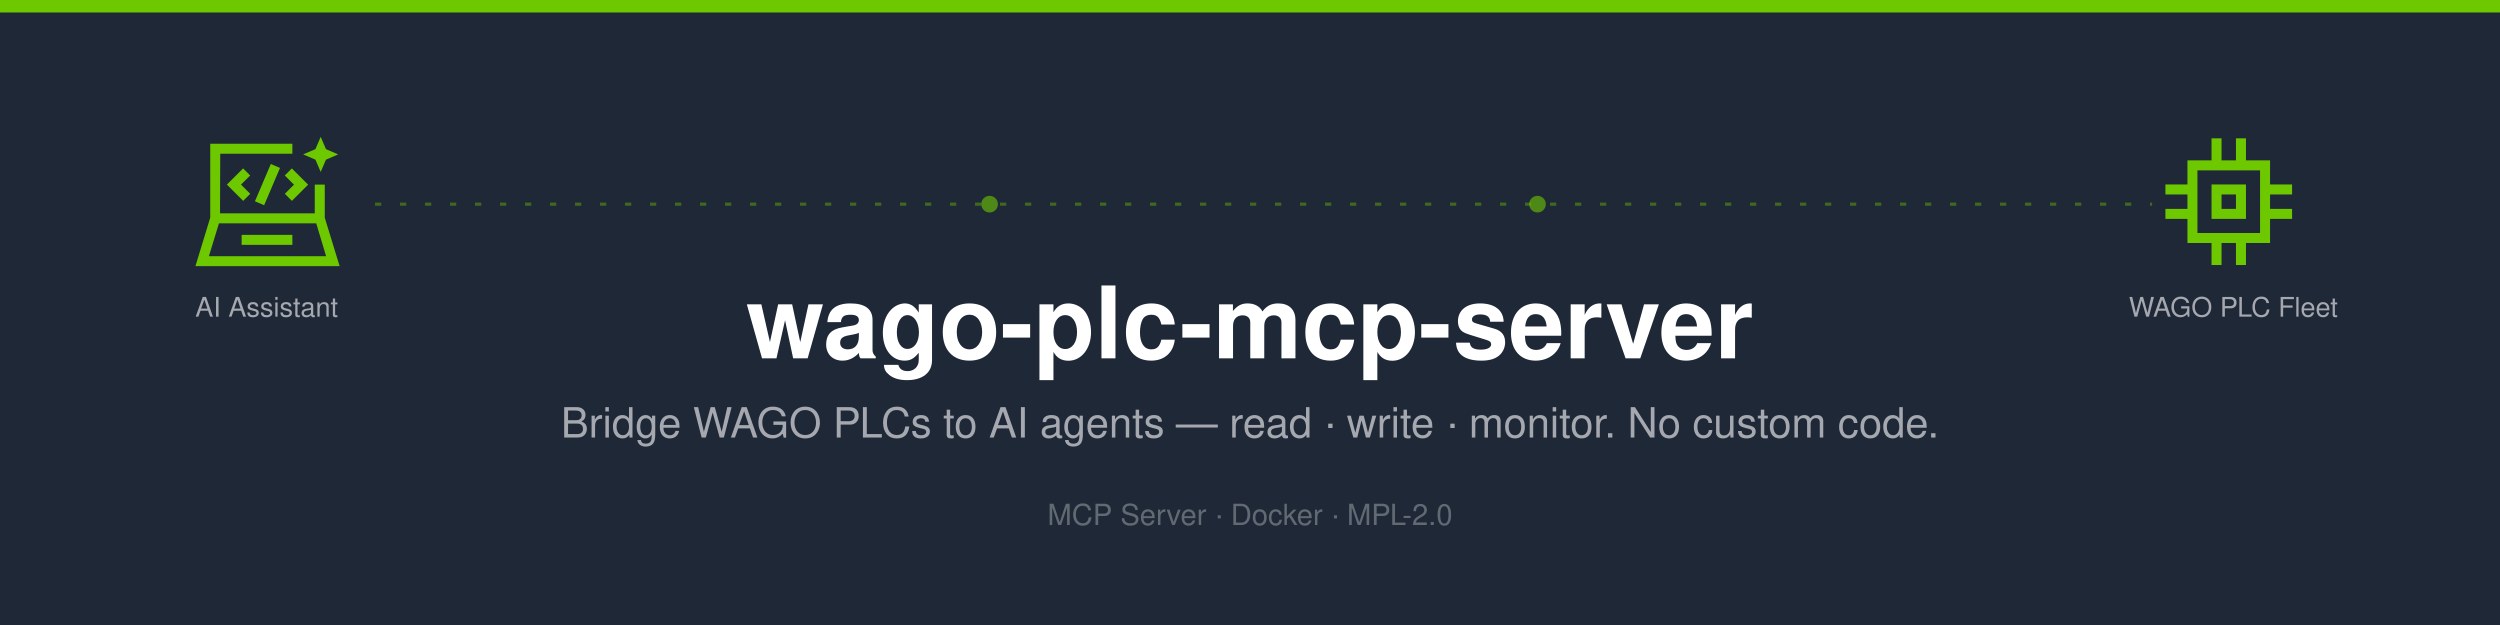
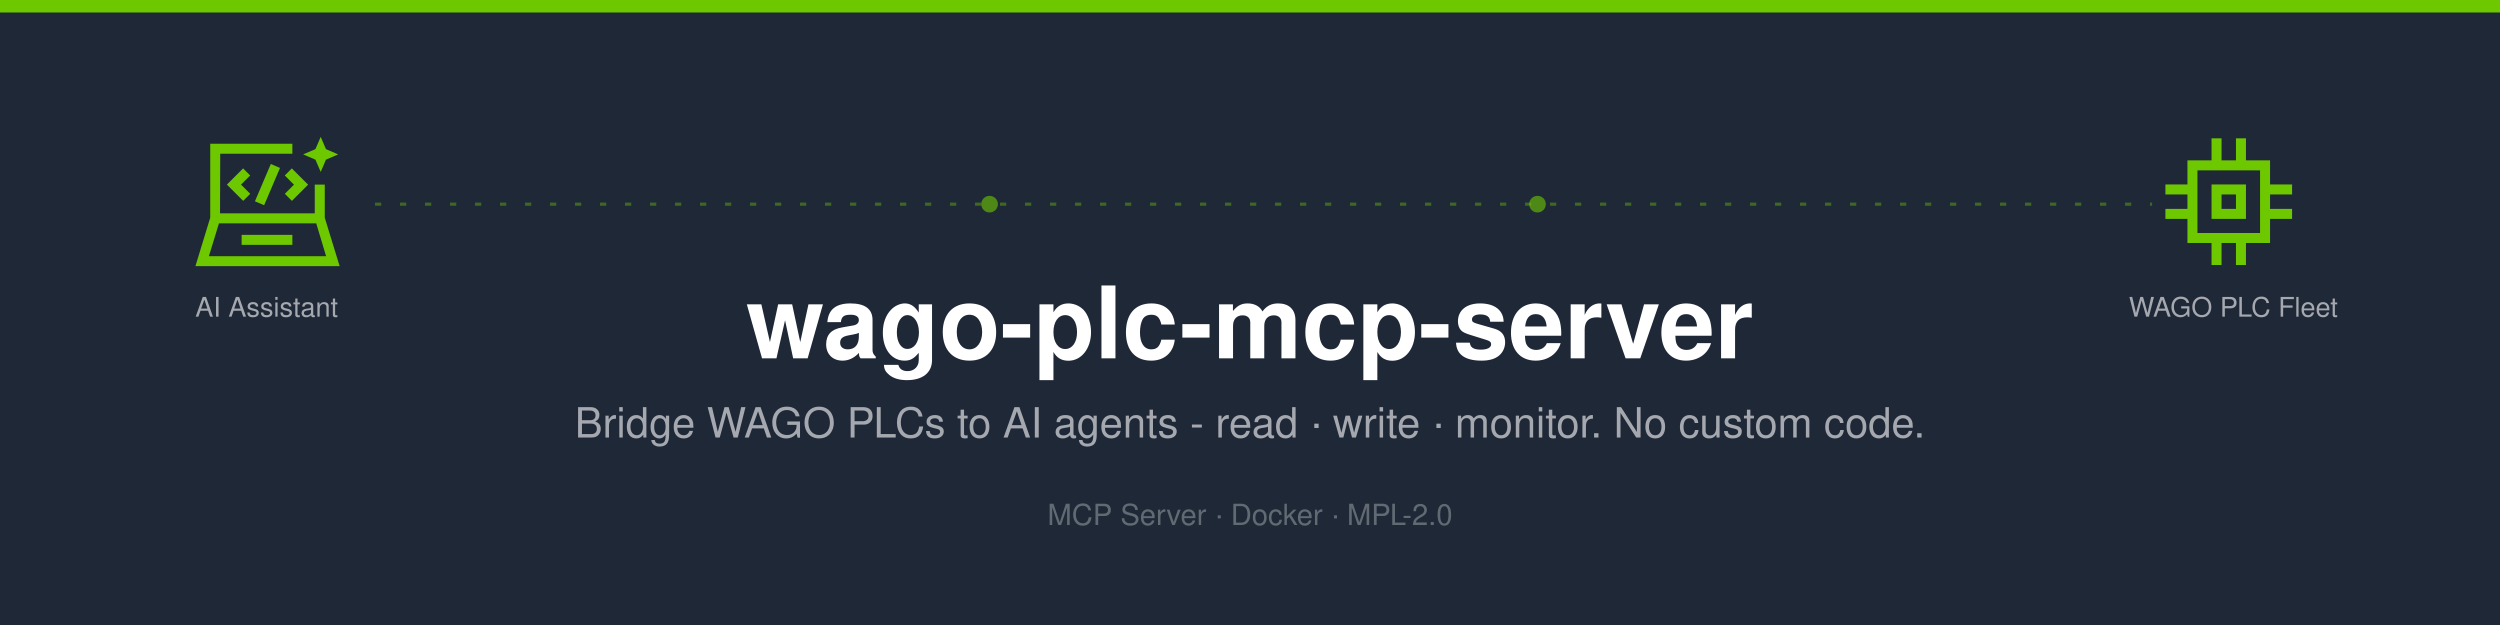
- <svg xmlns="http://www.w3.org/2000/svg" viewBox="0 0 1200 300" role="img" aria-label="wago-plc-mcp-server — Bridge WAGO PLCs to AI agents">
-   <rect x="0" y="0" width="1200" height="300" fill="#1F2837" />
-   <rect x="0" y="0" width="1200" height="6" fill="#6EC800" />
-   <line x1="180" y1="98" x2="1033" y2="98" stroke="#6EC800" stroke-width="1.5" stroke-dasharray="3 9" opacity="0.4" />
-   <circle cx="475" cy="98" r="4" fill="#6EC800" opacity="0.6" />
-   <circle cx="738" cy="98" r="4" fill="#6EC800" opacity="0.6" />
-   <g transform="translate(90,60) scale(3.2)" fill="#6EC800">
-     <path d="m19.98 7.04.79-1.84 1.83-.79-1.83-.79-.79-1.84-.79 1.84-1.84.79 1.84.79.79 1.84Zm.61 6.87V8.94h-1.5v4.31H4.88l.03-8.94h10.82v-1.5H3.41V13.9l-2.22 7.27h21.63l-2.23-7.26Zm-15.87.84h14.59l1.48 4.93H3.21l1.51-4.93Z" />
-     <path d="M15.73 16.48H8.12v1.5h7.61v-1.5ZM12.496 5.852l-2.38 5.594 1.38.587 2.38-5.594-1.38-.587ZM8.34 6.51 5.91 8.94l2.44 2.44 1.06-1.06-1.38-1.38L9.4 7.57 8.34 6.51Zm7.32 4.87 2.43-2.43-2.44-2.44-1.06 1.06 1.38 1.38-1.37 1.37 1.06 1.06Z" />
+ <svg xmlns="http://www.w3.org/2000/svg" viewBox="0 0 1200 300" aria-label="wago-plc-mcp-server — Bridge WAGO PLCs to AI agents" data-type-key="hero-banner">
+   <rect x="0" y="0" width="1200" height="300" fill="#1F2837" data-type-key="rect1" />
+   <rect x="0" y="0" width="1200" height="6" fill="#6EC800" data-type-key="rect2" />
+   <line x1="180" y1="98" x2="1033" y2="98" stroke="#6EC800" stroke-width="1.5" stroke-dasharray="3 9" opacity="0.4" data-type-key="line1" />
+   <circle cx="475" cy="98" r="4" fill="#6EC800" opacity="0.6" data-type-key="circle1" />
+   <circle cx="738" cy="98" r="4" fill="#6EC800" opacity="0.6" data-type-key="circle2" />
+   <g transform="translate(90,60) scale(3.2)" fill="#6EC800" data-type-key="g1">
+     <path d="m19.98 7.04.79-1.84 1.83-.79-1.83-.79-.79-1.84-.79 1.84-1.84.79 1.84.79.79 1.84Zm.61 6.87V8.94h-1.5v4.31H4.88l.03-8.94h10.82v-1.5H3.41V13.9l-2.22 7.27h21.63l-2.23-7.26Zm-15.87.84h14.59l1.48 4.93H3.21l1.51-4.93Z" data-type-key="path1" />
+     <path d="M15.73 16.48H8.12v1.5h7.61v-1.5ZM12.496 5.852l-2.38 5.594 1.38.587 2.38-5.594-1.38-.587ZM8.34 6.51 5.91 8.94l2.44 2.44 1.06-1.06-1.38-1.38L9.4 7.57 8.34 6.51Zm7.32 4.87 2.43-2.43-2.44-2.44-1.06 1.06 1.38 1.38-1.37 1.37 1.06 1.06Z" data-type-key="path2" />
  </g>
-   <text x="128" y="152" text-anchor="middle" font-family="Segoe UI, Helvetica, Arial, sans-serif" font-size="13" fill="#A5A8AF">AI Assistant</text>
-   <g transform="translate(1033,60) scale(3.2)" fill="#6EC800">
-     <path d="M14.081 8.919H8.918v5.164h5.163V8.919Zm-1.5 3.664h-2.163v-2.164h2.163v2.164Z" />
-     <path d="M21 10.419v-1.5h-3.304V5.304h-3.615V2h-1.5v3.304h-2.163V2h-1.5v3.304H5.303v3.615H2v1.5h3.303v2.164H2v1.5h3.303v3.615h3.615v3.303h1.5v-3.303h2.163v3.303h1.5v-3.303h3.615v-3.615H21v-1.5h-3.304v-2.164H21Zm-4.804 5.779H6.803V6.805h9.393v9.393Z" />
+   <text x="128" y="152" text-anchor="middle" font-family="Segoe UI, Helvetica, Arial, sans-serif" font-size="13" fill="#A5A8AF" data-type-key="text1">AI Assistant</text>
+   <g transform="translate(1033,60) scale(3.2)" fill="#6EC800" data-type-key="g2">
+     <path d="M14.081 8.919H8.918v5.164h5.163V8.919Zm-1.5 3.664h-2.163v-2.164h2.163v2.164Z" data-type-key="path3" />
+     <path d="M21 10.419v-1.5h-3.304V5.304h-3.615V2h-1.5v3.304h-2.163V2h-1.5v3.304H5.303v3.615H2v1.5h3.303v2.164H2v1.5h3.303v3.615h3.615v3.303h1.5v-3.303h2.163v3.303h1.5v-3.303h3.615v-3.615H21v-1.5h-3.304v-2.164H21Zm-4.804 5.779H6.803V6.805h9.393v9.393Z" data-type-key="path4" />
  </g>
-   <text x="1072" y="152" text-anchor="middle" font-family="Segoe UI, Helvetica, Arial, sans-serif" font-size="13" fill="#A5A8AF">WAGO PLC Fleet</text>
-   <text x="600" y="172" text-anchor="middle" font-family="Segoe UI, Helvetica, Arial, sans-serif" font-size="48" font-weight="700" fill="#FFFFFF">wago-plc-mcp-server</text>
-   <text x="600" y="210" text-anchor="middle" font-family="Segoe UI, Helvetica, Arial, sans-serif" font-size="20" fill="#A5A8AF">Bridge WAGO PLCs to AI agents — read · write · monitor. No custom code.</text>
-   <text x="600" y="252" text-anchor="middle" font-family="Segoe UI, Helvetica, Arial, sans-serif" font-size="14" fill="#616A73">MCP Server · Docker · MPL-2.0</text>
+   <text x="1072" y="152" text-anchor="middle" font-family="Segoe UI, Helvetica, Arial, sans-serif" font-size="13" fill="#A5A8AF" data-type-key="text2">WAGO PLC Fleet</text>
+   <text x="600" y="172" text-anchor="middle" font-family="Segoe UI, Helvetica, Arial, sans-serif" font-size="48" font-weight="700" fill="#FFFFFF" data-type-key="text3">wago-plc-mcp-server</text>
+   <text x="600" y="210" text-anchor="middle" font-family="Segoe UI, Helvetica, Arial, sans-serif" font-size="20" fill="#A5A8AF" data-type-key="text4">Bridge WAGO PLCs to AI agents - read · write · monitor. No custom code.</text>
+   <text x="600" y="252" text-anchor="middle" font-family="Segoe UI, Helvetica, Arial, sans-serif" font-size="14" fill="#616A73" data-type-key="text5">MCP Server · Docker · MPL-2.0</text>
</svg>
